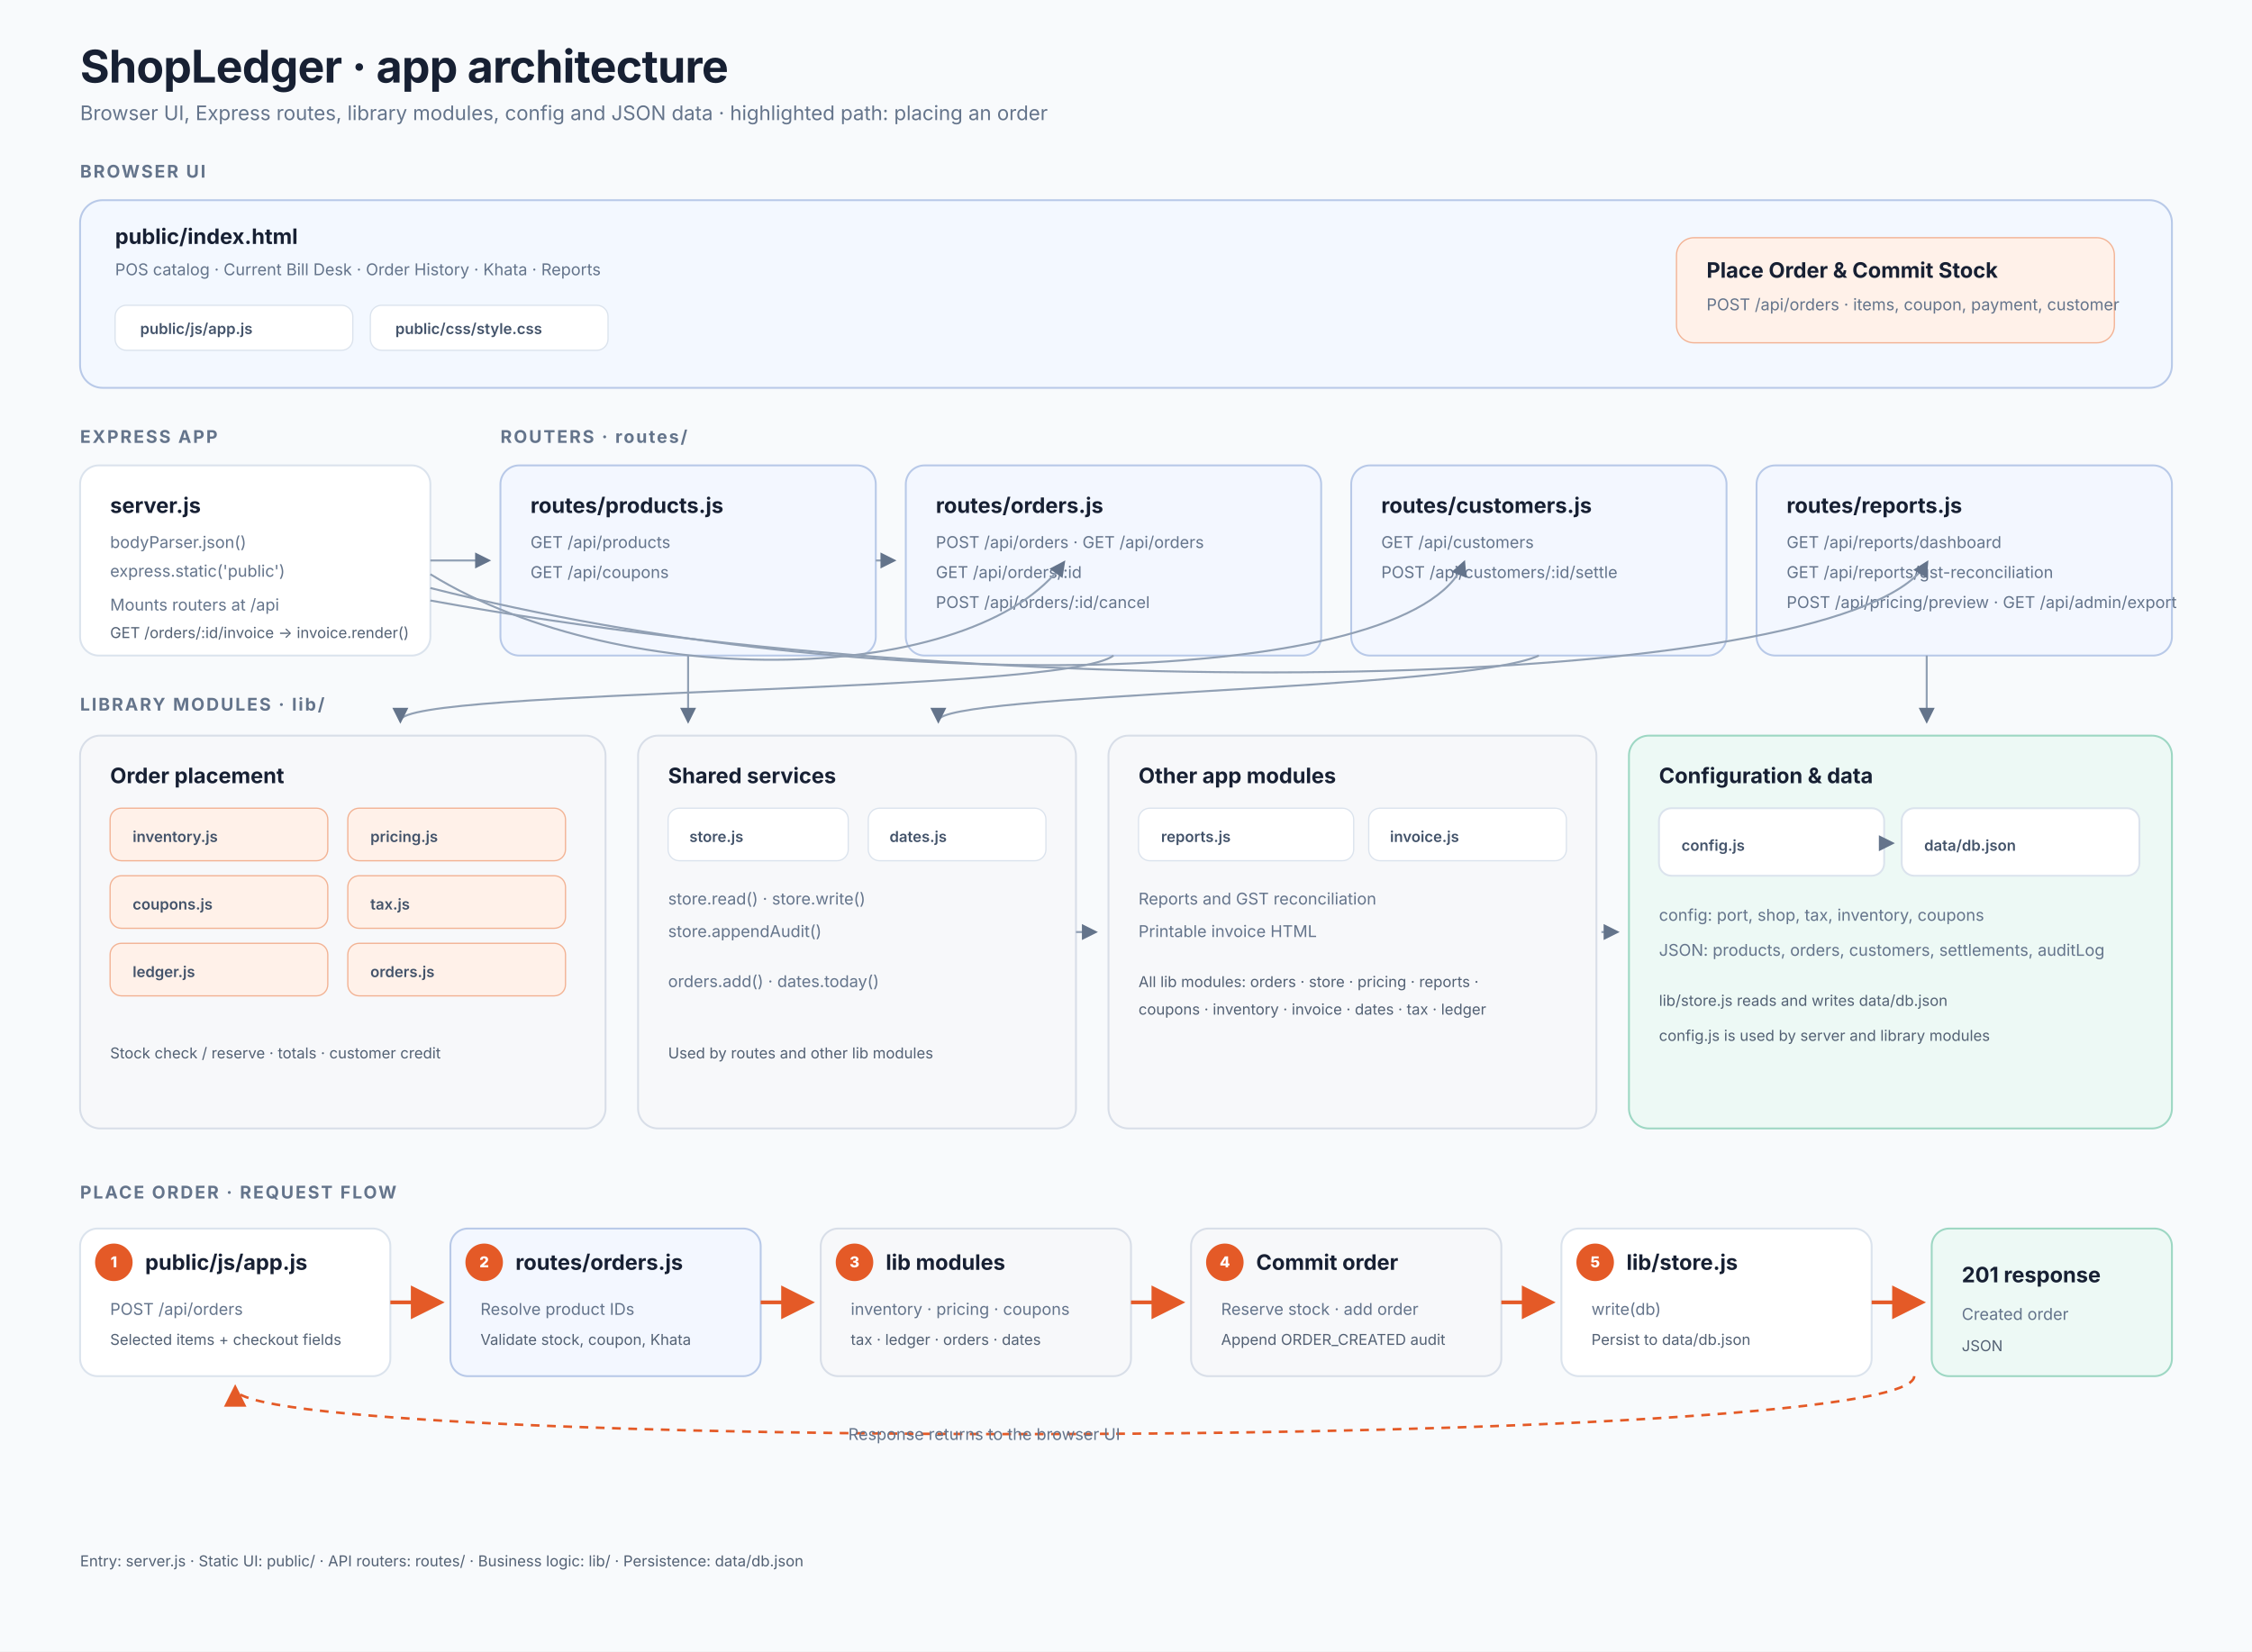
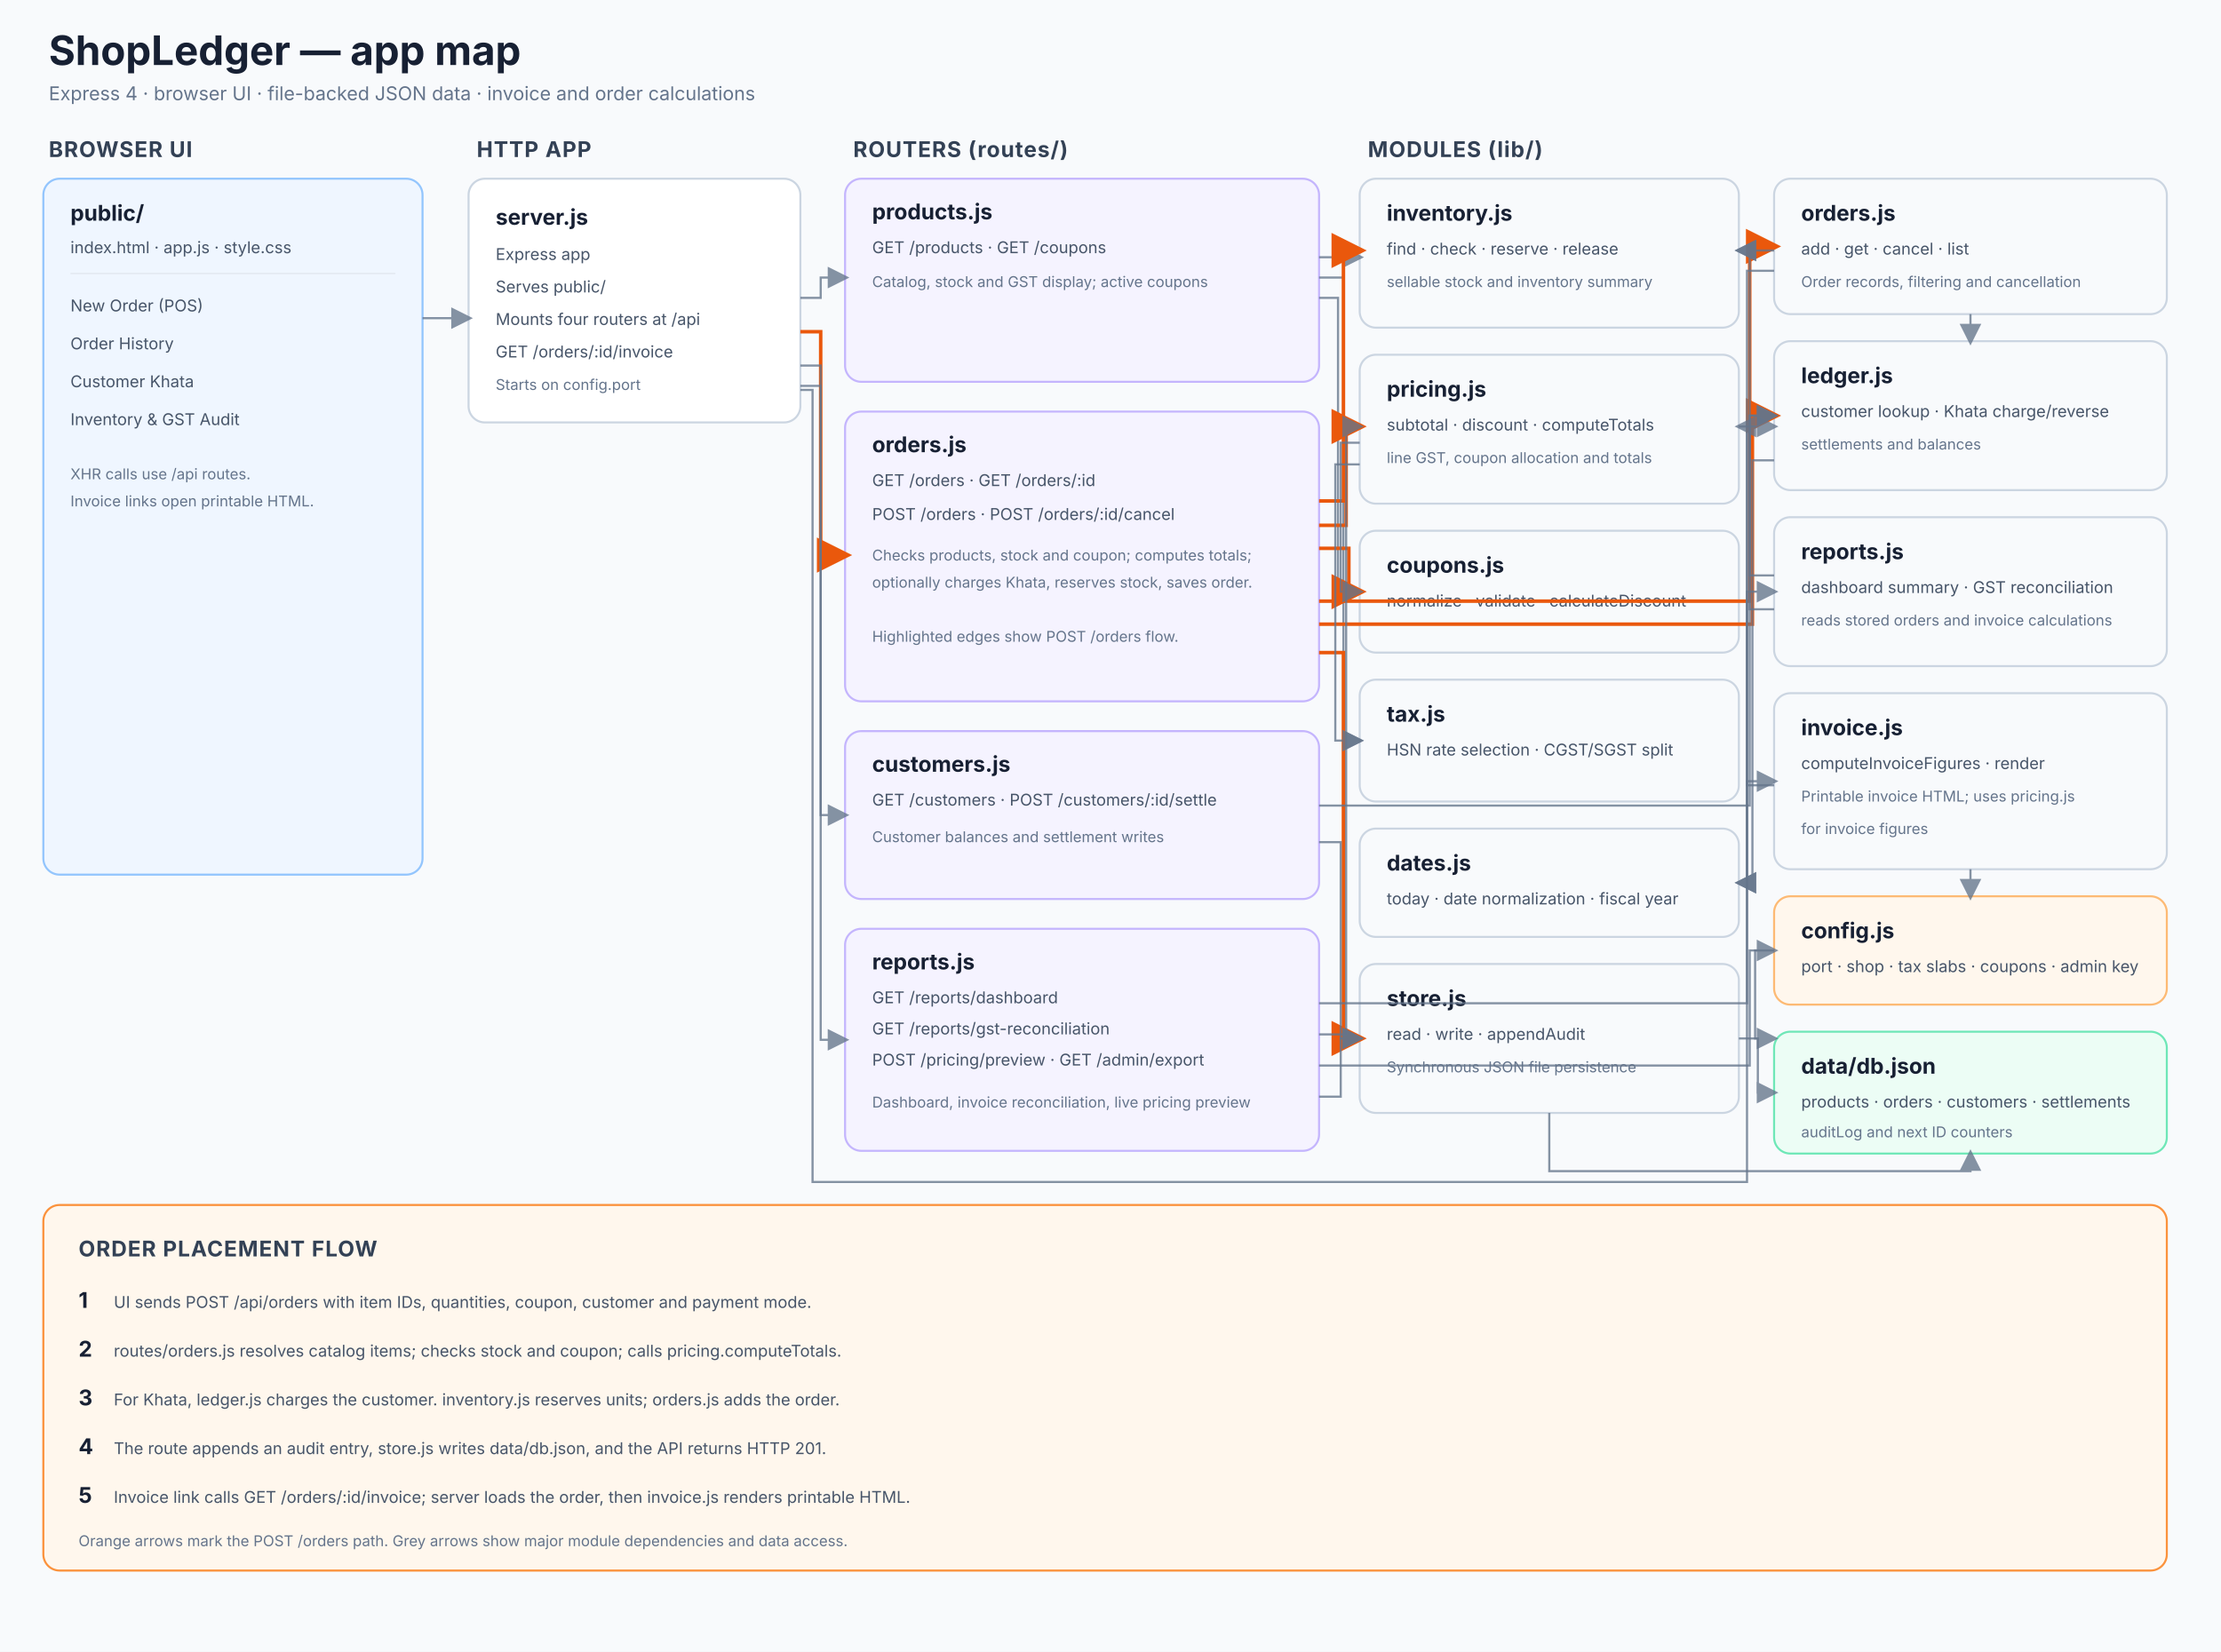
- <svg xmlns="http://www.w3.org/2000/svg" width="1800" height="1320" viewBox="0 0 1800 1320" role="img" aria-labelledby="title desc">
+ <svg xmlns="http://www.w3.org/2000/svg" viewBox="0 0 1640 1220" role="img" aria-labelledby="title desc">
  <defs>
-     <marker id="arrow" viewBox="0 0 10 10" refX="8" refY="5" markerWidth="8" markerHeight="8" orient="auto-start-reverse">
-       <path d="M 0 0 L 10 5 L 0 10 z" fill="#64748b" />
+     <marker id="arrow" markerWidth="10" markerHeight="10" refX="8" refY="5" orient="auto">
+       <path d="M0 0 L10 5 L0 10 Z" fill="#64748b" />
    </marker>
-     <marker id="flowArrow" viewBox="0 0 10 10" refX="8" refY="5" markerWidth="9" markerHeight="9" orient="auto">
-       <path d="M 0 0 L 10 5 L 0 10 z" fill="#e45a27" />
+     <marker id="orangeArrow" markerWidth="10" markerHeight="10" refX="8" refY="5" orient="auto">
+       <path d="M0 0 L10 5 L0 10 Z" fill="#ea580c" />
    </marker>
    <style>
-       text{font-family:Inter,-apple-system,BlinkMacSystemFont,"Segoe UI",sans-serif;fill:#172033}
-       .title{font-size:36px;font-weight:750;letter-spacing:-.5px}.subtitle{font-size:16px;fill:#64748b}
-       .section{font-size:14px;font-weight:750;letter-spacing:1.4px;fill:#64748b}
-       .box{fill:#fff;stroke:#dbe3ed;stroke-width:1.5}.head{font-size:17px;font-weight:700}.small{font-size:13px;fill:#64748b}.tiny{font-size:12px;fill:#536174}
-       .route{fill:#f3f7ff;stroke:#b8c9e8}.lib{fill:#f7f8fa;stroke:#d8dee8}.data{fill:#edf9f5;stroke:#9dd7c3}.ui{fill:#f3f8ff;stroke:#b8c9e8}
-       .edge{fill:none;stroke:#91a0b4;stroke-width:1.6;marker-end:url(#arrow)}.flow{fill:none;stroke:#e45a27;stroke-width:3;marker-end:url(#flowArrow)}
-       .pill{fill:#fff1e9;stroke:#f2b293}.num{fill:#e45a27}.numtxt{font-size:12px;font-weight:800;fill:#fff;text-anchor:middle}
-       .chip{fill:#fff;stroke:#dbe3ed}.chiptext{font-size:12px;font-weight:600;fill:#43536a}
+       text{font-family:Inter,ui-sans-serif,system-ui,-apple-system,"Segoe UI",sans-serif;fill:#172033}
+       .title{font-size:30px;font-weight:750}.sub{font-size:14px;fill:#64748b}
+       .section{font-size:16px;font-weight:700;fill:#334155;letter-spacing:.04em}
+       .box{fill:#fff;stroke:#cbd5e1;stroke-width:1.5;rx:12}
+       .ui{fill:#eff6ff;stroke:#93c5fd}.router{fill:#f5f3ff;stroke:#c4b5fd}
+       .module{fill:#f8fafc;stroke:#cbd5e1}.data{fill:#ecfdf5;stroke:#6ee7b7}
+       .config{fill:#fff7ed;stroke:#fdba74}.flow{fill:#fff7ed;stroke:#fb923c;stroke-width:1.5;rx:12}
+       .head{font-size:16px;font-weight:700}.label{font-size:12px;fill:#475569}.small{font-size:11px;fill:#64748b}
+       .edge{fill:none;stroke:#64748b;stroke-width:1.6;marker-end:url(#arrow);opacity:.78}
+       .orderEdge{fill:none;stroke:#ea580c;stroke-width:2.6;marker-end:url(#orangeArrow)}
+       .divider{stroke:#e2e8f0;stroke-width:1}
    </style>
  </defs>
-   <rect width="1800" height="1320" fill="#f8fafc" />
-   <text x="64" y="66" class="title">ShopLedger · app architecture</text>
-   <text x="64" y="96" class="subtitle">Browser UI, Express routes, library modules, config and JSON data · highlighted path: placing an order</text>
-   <text x="64" y="142" class="section">BROWSER UI</text>
-   <rect x="64" y="160" width="1672" height="150" rx="18" class="box ui" />
-   <text x="92" y="195" class="head">public/index.html</text>
-   <text x="92" y="220" class="small">POS catalog · Current Bill Desk · Order History · Khata · Reports</text>
-   <rect x="92" y="244" width="190" height="36" rx="9" class="chip" />
-   <text x="112" y="267" class="chiptext">public/js/app.js</text>
-   <rect x="296" y="244" width="190" height="36" rx="9" class="chip" />
-   <text x="316" y="267" class="chiptext">public/css/style.css</text>
-   <rect x="1340" y="190" width="350" height="84" rx="14" class="pill" />
-   <text x="1364" y="222" class="head" fill="#b6471c">Place Order &amp; Commit Stock</text>
-   <text x="1364" y="248" class="small">POST /api/orders · items, coupon, payment, customer</text>
-   <text x="64" y="354" class="section">EXPRESS APP</text>
-   <rect x="64" y="372" width="280" height="152" rx="15" class="box" />
-   <text x="88" y="410" class="head">server.js</text>
-   <text x="88" y="438" class="small">bodyParser.json()</text>
-   <text x="88" y="461" class="small">express.static('public')</text>
-   <text x="88" y="488" class="small">Mounts routers at /api</text>
-   <text x="88" y="510" class="tiny">GET /orders/:id/invoice → invoice.render()</text>
-   <text x="400" y="354" class="section">ROUTERS · routes/</text>
-   <rect x="400" y="372" width="300" height="152" rx="15" class="box route" />
-   <text x="424" y="410" class="head">routes/products.js</text>
-   <text x="424" y="438" class="small">GET /api/products</text>
-   <text x="424" y="462" class="small">GET /api/coupons</text>
-   <rect x="724" y="372" width="332" height="152" rx="15" class="box route" />
-   <text x="748" y="410" class="head">routes/orders.js</text>
-   <text x="748" y="438" class="small">POST /api/orders · GET /api/orders</text>
-   <text x="748" y="462" class="small">GET /api/orders/:id</text>
-   <text x="748" y="486" class="small">POST /api/orders/:id/cancel</text>
-   <rect x="1080" y="372" width="300" height="152" rx="15" class="box route" />
-   <text x="1104" y="410" class="head">routes/customers.js</text>
-   <text x="1104" y="438" class="small">GET /api/customers</text>
-   <text x="1104" y="462" class="small">POST /api/customers/:id/settle</text>
-   <rect x="1404" y="372" width="332" height="152" rx="15" class="box route" />
-   <text x="1428" y="410" class="head">routes/reports.js</text>
-   <text x="1428" y="438" class="small">GET /api/reports/dashboard</text>
-   <text x="1428" y="462" class="small">GET /api/reports/gst-reconciliation</text>
-   <text x="1428" y="486" class="small">POST /api/pricing/preview · GET /api/admin/export</text>
-   <text x="64" y="568" class="section">LIBRARY MODULES · lib/</text>
-   <rect x="64" y="588" width="420" height="314" rx="16" class="box lib" />
-   <text x="88" y="626" class="head">Order placement</text>
-   <rect x="88" y="646" width="174" height="42" rx="9" class="pill" />
-   <text x="106" y="673" class="chiptext">inventory.js</text>
-   <rect x="278" y="646" width="174" height="42" rx="9" class="pill" />
-   <text x="296" y="673" class="chiptext">pricing.js</text>
-   <rect x="88" y="700" width="174" height="42" rx="9" class="pill" />
-   <text x="106" y="727" class="chiptext">coupons.js</text>
-   <rect x="278" y="700" width="174" height="42" rx="9" class="pill" />
-   <text x="296" y="727" class="chiptext">tax.js</text>
-   <rect x="88" y="754" width="174" height="42" rx="9" class="pill" />
-   <text x="106" y="781" class="chiptext">ledger.js</text>
-   <rect x="278" y="754" width="174" height="42" rx="9" class="pill" />
-   <text x="296" y="781" class="chiptext">orders.js</text>
-   <text x="88" y="846" class="tiny">Stock check / reserve · totals · customer credit</text>
-   <rect x="510" y="588" width="350" height="314" rx="16" class="box lib" />
-   <text x="534" y="626" class="head">Shared services</text>
-   <rect x="534" y="646" width="144" height="42" rx="9" class="chip" />
-   <text x="551" y="673" class="chiptext">store.js</text>
-   <rect x="694" y="646" width="142" height="42" rx="9" class="chip" />
-   <text x="711" y="673" class="chiptext">dates.js</text>
-   <text x="534" y="723" class="small">store.read() · store.write()</text>
-   <text x="534" y="749" class="small">store.appendAudit()</text>
-   <text x="534" y="789" class="small">orders.add() · dates.today()</text>
-   <text x="534" y="846" class="tiny">Used by routes and other lib modules</text>
-   <rect x="886" y="588" width="390" height="314" rx="16" class="box lib" />
-   <text x="910" y="626" class="head">Other app modules</text>
-   <rect x="910" y="646" width="172" height="42" rx="9" class="chip" />
-   <text x="928" y="673" class="chiptext">reports.js</text>
-   <rect x="1094" y="646" width="158" height="42" rx="9" class="chip" />
-   <text x="1111" y="673" class="chiptext">invoice.js</text>
-   <text x="910" y="723" class="small">Reports and GST reconciliation</text>
-   <text x="910" y="749" class="small">Printable invoice HTML</text>
-   <text x="910" y="789" class="tiny">All lib modules: orders · store · pricing · reports ·</text>
-   <text x="910" y="811" class="tiny">coupons · inventory · invoice · dates · tax · ledger</text>
-   <rect x="1302" y="588" width="434" height="314" rx="16" class="box data" />
-   <text x="1326" y="626" class="head">Configuration &amp; data</text>
-   <rect x="1326" y="646" width="180" height="54" rx="10" class="box" />
-   <text x="1344" y="680" class="chiptext">config.js</text>
-   <rect x="1520" y="646" width="190" height="54" rx="10" class="box" />
-   <text x="1538" y="680" class="chiptext">data/db.json</text>
-   <text x="1326" y="736" class="small">config: port, shop, tax, inventory, coupons</text>
-   <text x="1326" y="764" class="small">JSON: products, orders, customers, settlements, auditLog</text>
-   <text x="1326" y="804" class="tiny">lib/store.js reads and writes data/db.json</text>
-   <text x="1326" y="832" class="tiny">config.js is used by server and library modules</text>
-   <text x="64" y="958" class="section" fill="#b6471c">PLACE ORDER · REQUEST FLOW</text>
-   <rect x="64" y="982" width="248" height="118" rx="14" class="box" />
-   <circle cx="91" cy="1009" r="15" class="num" />
-   <text x="91" y="1013" class="numtxt">1</text>
-   <text x="116" y="1015" class="head">public/js/app.js</text>
-   <text x="88" y="1051" class="small">POST /api/orders</text>
-   <text x="88" y="1075" class="tiny">Selected items + checkout fields</text>
-   <rect x="360" y="982" width="248" height="118" rx="14" class="box route" />
-   <circle cx="387" cy="1009" r="15" class="num" />
-   <text x="387" y="1013" class="numtxt">2</text>
-   <text x="412" y="1015" class="head">routes/orders.js</text>
-   <text x="384" y="1051" class="small">Resolve product IDs</text>
-   <text x="384" y="1075" class="tiny">Validate stock, coupon, Khata</text>
-   <rect x="656" y="982" width="248" height="118" rx="14" class="box lib" />
-   <circle cx="683" cy="1009" r="15" class="num" />
-   <text x="683" y="1013" class="numtxt">3</text>
-   <text x="708" y="1015" class="head">lib modules</text>
-   <text x="680" y="1051" class="small">inventory · pricing · coupons</text>
-   <text x="680" y="1075" class="tiny">tax · ledger · orders · dates</text>
-   <rect x="952" y="982" width="248" height="118" rx="14" class="box lib" />
-   <circle cx="979" cy="1009" r="15" class="num" />
-   <text x="979" y="1013" class="numtxt">4</text>
-   <text x="1004" y="1015" class="head">Commit order</text>
-   <text x="976" y="1051" class="small">Reserve stock · add order</text>
-   <text x="976" y="1075" class="tiny">Append ORDER_CREATED audit</text>
-   <rect x="1248" y="982" width="248" height="118" rx="14" class="box" />
-   <circle cx="1275" cy="1009" r="15" class="num" />
-   <text x="1275" y="1013" class="numtxt">5</text>
-   <text x="1300" y="1015" class="head">lib/store.js</text>
-   <text x="1272" y="1051" class="small">write(db)</text>
-   <text x="1272" y="1075" class="tiny">Persist to data/db.json</text>
-   <rect x="1544" y="982" width="192" height="118" rx="14" class="box data" />
-   <text x="1568" y="1025" class="head">201 response</text>
-   <text x="1568" y="1055" class="small">Created order</text>
-   <text x="1568" y="1080" class="tiny">JSON</text>
-   <path d="M312 1041 H350" class="flow" />
-   <path d="M608 1041 H646" class="flow" />
-   <path d="M904 1041 H942" class="flow" />
-   <path d="M1200 1041 H1238" class="flow" />
-   <path d="M1496 1041 H1534" class="flow" />
-   <path d="M1530 1100 C1530 1160 188 1160 188 1110" fill="none" stroke="#e45a27" stroke-width="2" stroke-dasharray="7 6" marker-end="url(#flowArrow)" />
-   <text x="678" y="1151" class="small" fill="#b6471c">Response returns to the browser UI</text>
-   <path d="M344 448 H390" class="edge" />
-   <path d="M344 459 C500 555 780 548 850 450" class="edge" />
-   <path d="M344 470 C700 560 1130 550 1170 450" class="edge" />
-   <path d="M344 480 C840 570 1480 550 1540 450" class="edge" />
-   <path d="M700 448 H714" class="edge" />
-   <path d="M550 524 V576" class="edge" />
-   <path d="M890 524 C850 555 320 550 320 576" class="edge" />
-   <path d="M1230 524 C1170 552 750 554 750 576" class="edge" />
-   <path d="M1540 524 V576" class="edge" />
-   <path d="M1280 745 H1292" class="edge" />
-   <path d="M860 745 H875" class="edge" />
-   <path d="M1506 674 H1512" class="edge" />
-   <text x="64" y="1252" class="tiny">Entry: server.js · Static UI: public/ · API routers: routes/ · Business logic: lib/ · Persistence: data/db.json</text>
+   <rect width="1640" height="1220" fill="#f8fafc" />
+   <text x="36" y="48" class="title">ShopLedger — app map</text>
+   <text x="36" y="74" class="sub">Express 4 · browser UI · file-backed JSON data · invoice and order calculations</text>
+   <text x="36" y="116" class="section">BROWSER UI</text>
+   <rect x="32" y="132" width="280" height="514" class="box ui" />
+   <text x="52" y="163" class="head">public/</text>
+   <text x="52" y="187" class="label">index.html · app.js · style.css</text>
+   <line x1="52" y1="202" x2="292" y2="202" class="divider" />
+   <text x="52" y="230" class="label">New Order (POS)</text>
+   <text x="52" y="258" class="label">Order History</text>
+   <text x="52" y="286" class="label">Customer Khata</text>
+   <text x="52" y="314" class="label">Inventory &amp; GST Audit</text>
+   <text x="52" y="354" class="small">XHR calls use /api routes.</text>
+   <text x="52" y="374" class="small">Invoice links open printable HTML.</text>
+   <text x="352" y="116" class="section">HTTP APP</text>
+   <rect x="346" y="132" width="245" height="180" class="box" />
+   <text x="366" y="166" class="head">server.js</text>
+   <text x="366" y="192" class="label">Express app</text>
+   <text x="366" y="216" class="label">Serves public/</text>
+   <text x="366" y="240" class="label">Mounts four routers at /api</text>
+   <text x="366" y="264" class="label">GET /orders/:id/invoice</text>
+   <text x="366" y="288" class="small">Starts on config.port</text>
+   <text x="630" y="116" class="section">ROUTERS (routes/)</text>
+   <rect x="624" y="132" width="350" height="150" class="box router" />
+   <text x="644" y="162" class="head">products.js</text>
+   <text x="644" y="187" class="label">GET /products · GET /coupons</text>
+   <text x="644" y="212" class="small">Catalog, stock and GST display; active coupons</text>
+   <rect x="624" y="304" width="350" height="214" class="box router" />
+   <text x="644" y="334" class="head">orders.js</text>
+   <text x="644" y="359" class="label">GET /orders · GET /orders/:id</text>
+   <text x="644" y="384" class="label">POST /orders · POST /orders/:id/cancel</text>
+   <text x="644" y="414" class="small">Checks products, stock and coupon; computes totals;</text>
+   <text x="644" y="434" class="small">optionally charges Khata, reserves stock, saves order.</text>
+   <text x="644" y="474" class="small">Highlighted edges show POST /orders flow.</text>
+   <rect x="624" y="540" width="350" height="124" class="box router" />
+   <text x="644" y="570" class="head">customers.js</text>
+   <text x="644" y="595" class="label">GET /customers · POST /customers/:id/settle</text>
+   <text x="644" y="622" class="small">Customer balances and settlement writes</text>
+   <rect x="624" y="686" width="350" height="164" class="box router" />
+   <text x="644" y="716" class="head">reports.js</text>
+   <text x="644" y="741" class="label">GET /reports/dashboard</text>
+   <text x="644" y="764" class="label">GET /reports/gst-reconciliation</text>
+   <text x="644" y="787" class="label">POST /pricing/preview · GET /admin/export</text>
+   <text x="644" y="818" class="small">Dashboard, invoice reconciliation, live pricing preview</text>
+   <text x="1010" y="116" class="section">MODULES (lib/)</text>
+   <rect x="1004" y="132" width="280" height="110" class="box module" />
+   <text x="1024" y="163" class="head">inventory.js</text>
+   <text x="1024" y="188" class="label">find · check · reserve · release</text>
+   <text x="1024" y="212" class="small">sellable stock and inventory summary</text>
+   <rect x="1004" y="262" width="280" height="110" class="box module" />
+   <text x="1024" y="293" class="head">pricing.js</text>
+   <text x="1024" y="318" class="label">subtotal · discount · computeTotals</text>
+   <text x="1024" y="342" class="small">line GST, coupon allocation and totals</text>
+   <rect x="1004" y="392" width="280" height="90" class="box module" />
+   <text x="1024" y="423" class="head">coupons.js</text>
+   <text x="1024" y="448" class="label">normalize · validate · calculateDiscount</text>
+   <rect x="1004" y="502" width="280" height="90" class="box module" />
+   <text x="1024" y="533" class="head">tax.js</text>
+   <text x="1024" y="558" class="label">HSN rate selection · CGST/SGST split</text>
+   <rect x="1004" y="612" width="280" height="80" class="box module" />
+   <text x="1024" y="643" class="head">dates.js</text>
+   <text x="1024" y="668" class="label">today · date normalization · fiscal year</text>
+   <rect x="1004" y="712" width="280" height="110" class="box module" />
+   <text x="1024" y="743" class="head">store.js</text>
+   <text x="1024" y="768" class="label">read · write · appendAudit</text>
+   <text x="1024" y="792" class="small">Synchronous JSON file persistence</text>
+   <rect x="1310" y="132" width="290" height="100" class="box module" />
+   <text x="1330" y="163" class="head">orders.js</text>
+   <text x="1330" y="188" class="label">add · get · cancel · list</text>
+   <text x="1330" y="212" class="small">Order records, filtering and cancellation</text>
+   <rect x="1310" y="252" width="290" height="110" class="box module" />
+   <text x="1330" y="283" class="head">ledger.js</text>
+   <text x="1330" y="308" class="label">customer lookup · Khata charge/reverse</text>
+   <text x="1330" y="332" class="small">settlements and balances</text>
+   <rect x="1310" y="382" width="290" height="110" class="box module" />
+   <text x="1330" y="413" class="head">reports.js</text>
+   <text x="1330" y="438" class="label">dashboard summary · GST reconciliation</text>
+   <text x="1330" y="462" class="small">reads stored orders and invoice calculations</text>
+   <rect x="1310" y="512" width="290" height="130" class="box module" />
+   <text x="1330" y="543" class="head">invoice.js</text>
+   <text x="1330" y="568" class="label">computeInvoiceFigures · render</text>
+   <text x="1330" y="592" class="small">Printable invoice HTML; uses pricing.js</text>
+   <text x="1330" y="616" class="small">for invoice figures</text>
+   <rect x="1310" y="662" width="290" height="80" class="box config" />
+   <text x="1330" y="693" class="head">config.js</text>
+   <text x="1330" y="718" class="label">port · shop · tax slabs · coupons · admin key</text>
+   <rect x="1310" y="762" width="290" height="90" class="box data" />
+   <text x="1330" y="793" class="head">data/db.json</text>
+   <text x="1330" y="818" class="label">products · orders · customers · settlements</text>
+   <text x="1330" y="840" class="small">auditLog and next ID counters</text>
+   <path d="M312 235 H346" class="edge" />
+   <path d="M591 220 H606 V205 H624" class="edge" />
+   <path d="M591 245 H606 V410 H624" class="orderEdge" />
+   <path d="M591 270 H606 V602 H624" class="edge" />
+   <path d="M591 285 H606 V768 H624" class="edge" />
+   <path d="M591 288 H600 V873 H1290 V577 H1310" class="edge" />
+   <path d="M974 190 H1004" class="edge" />
+   <path d="M974 205 H992 V547 H1004" class="edge" />
+   <path d="M974 220 H988 V437 H1004" class="edge" />
+   <path d="M974 370 H992 V185 H1004" class="orderEdge" />
+   <path d="M974 388 H994 V315 H1004" class="orderEdge" />
+   <path d="M974 405 H996 V437 H1004" class="orderEdge" />
+   <path d="M974 444 H1292 V182 H1310" class="orderEdge" />
+   <path d="M974 461 H1294 V307 H1310" class="orderEdge" />
+   <path d="M974 482 H992 V767 H1004" class="orderEdge" />
+   <path d="M974 595 H1292 V307 H1310" class="edge" />
+   <path d="M974 622 H990 V767 H1004" class="edge" />
+   <path d="M974 741 H1290 V437 H1310" class="edge" />
+   <path d="M974 764 H994 V315 H1004" class="edge" />
+   <path d="M974 787 H1292 V702 H1310" class="edge" />
+   <path d="M974 810 H990 V767 H1004" class="edge" />
+   <path d="M1284 315 H1298 V315 H1310" class="edge" />
+   <path d="M1004 327 H990 V437 H1004" class="edge" />
+   <path d="M1004 343 H986 V547 H1004" class="edge" />
+   <path d="M1310 185 H1292 V185 H1284" class="edge" />
+   <path d="M1455 232 V252" class="edge" />
+   <path d="M1310 200 H1290 V652 H1284" class="edge" />
+   <path d="M1310 340 H1294 V652 H1284" class="edge" />
+   <path d="M1310 425 H1292 V185 H1284" class="edge" />
+   <path d="M1310 450 H1292 V307 H1310" class="edge" />
+   <path d="M1310 580 H1290 V315 H1284" class="edge" />
+   <path d="M1284 767 H1298 V807 H1310" class="edge" />
+   <path d="M1455 642 V662" class="edge" />
+   <path d="M1144 822 V865 H1455 V852" class="edge" />
+   <path d="M1310 702 H1296 V767 H1310" class="edge" />
+   <rect x="32" y="890" width="1568" height="270" class="flow" />
+   <text x="58" y="928" class="section" fill="#9a3412">ORDER PLACEMENT FLOW</text>
+   <text x="58" y="966" class="head">1</text>
+   <text x="84" y="966" class="label">UI sends POST /api/orders with item IDs, quantities, coupon, customer and payment mode.</text>
+   <text x="58" y="1002" class="head">2</text>
+   <text x="84" y="1002" class="label">routes/orders.js resolves catalog items; checks stock and coupon; calls pricing.computeTotals.</text>
+   <text x="58" y="1038" class="head">3</text>
+   <text x="84" y="1038" class="label">For Khata, ledger.js charges the customer. inventory.js reserves units; orders.js adds the order.</text>
+   <text x="58" y="1074" class="head">4</text>
+   <text x="84" y="1074" class="label">The route appends an audit entry, store.js writes data/db.json, and the API returns HTTP 201.</text>
+   <text x="58" y="1110" class="head">5</text>
+   <text x="84" y="1110" class="label">Invoice link calls GET /orders/:id/invoice; server loads the order, then invoice.js renders printable HTML.</text>
+   <text x="58" y="1142" class="small">Orange arrows mark the POST /orders path. Grey arrows show major module dependencies and data access.</text>
</svg>
